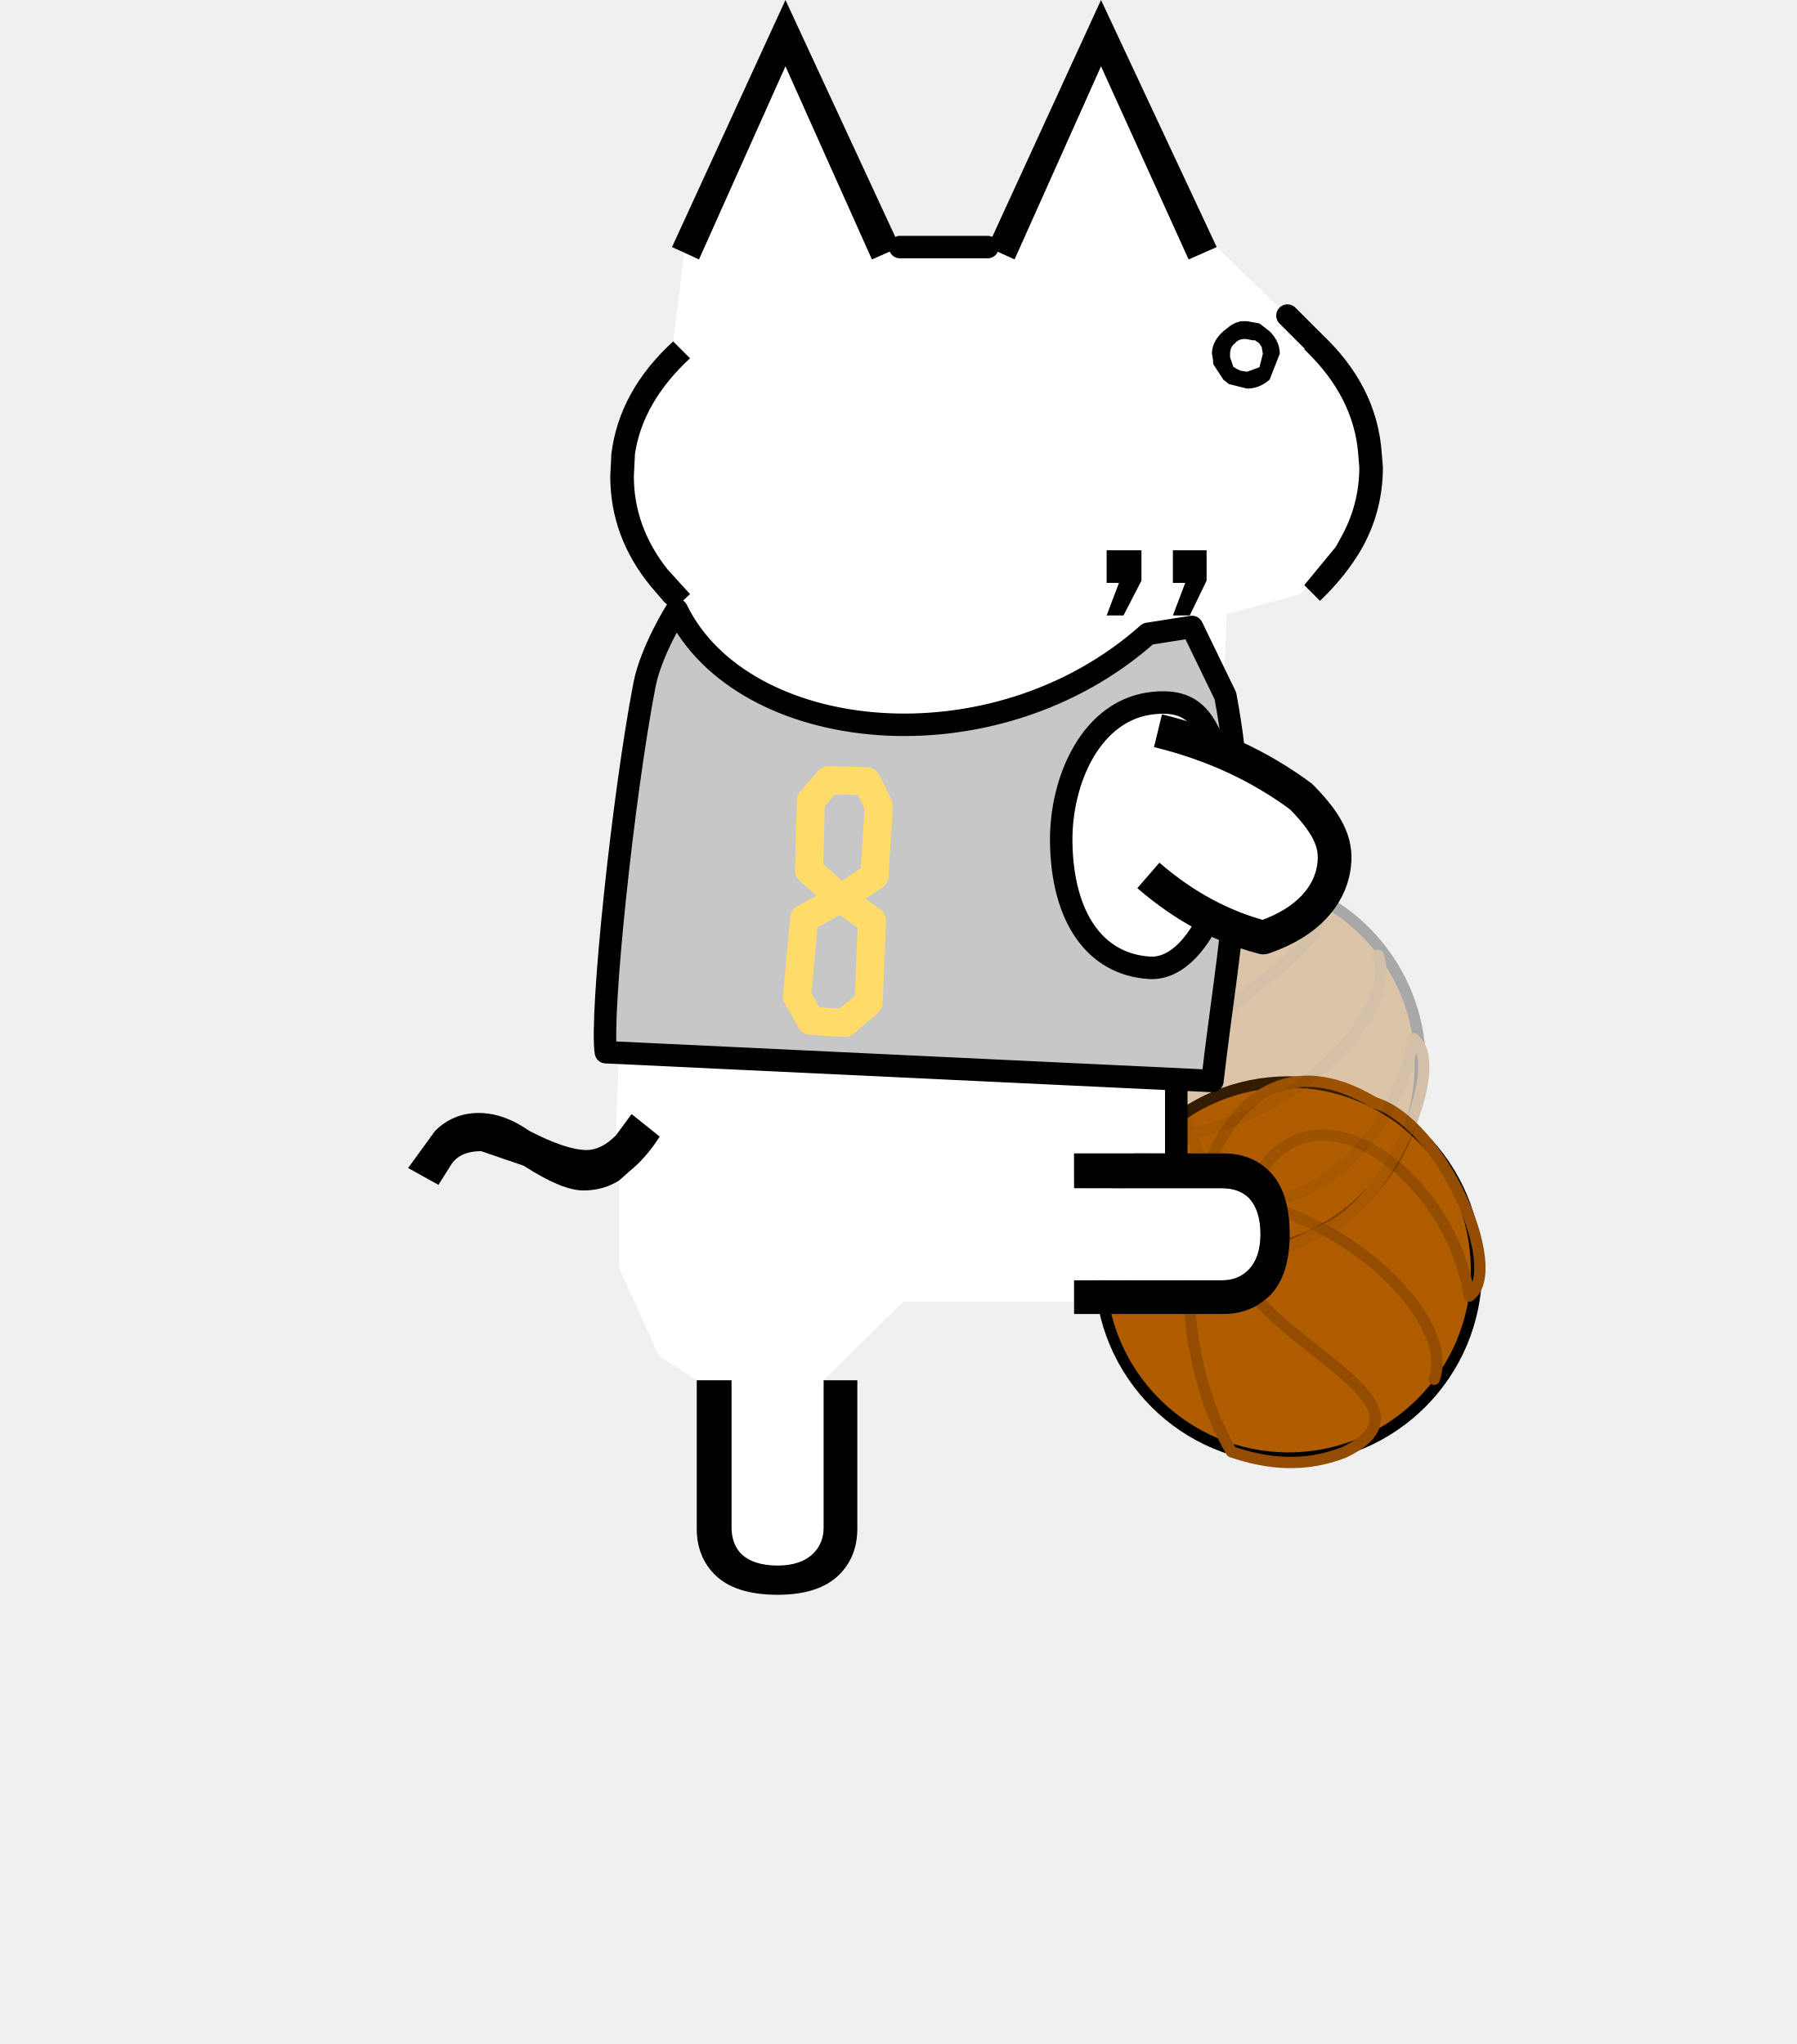
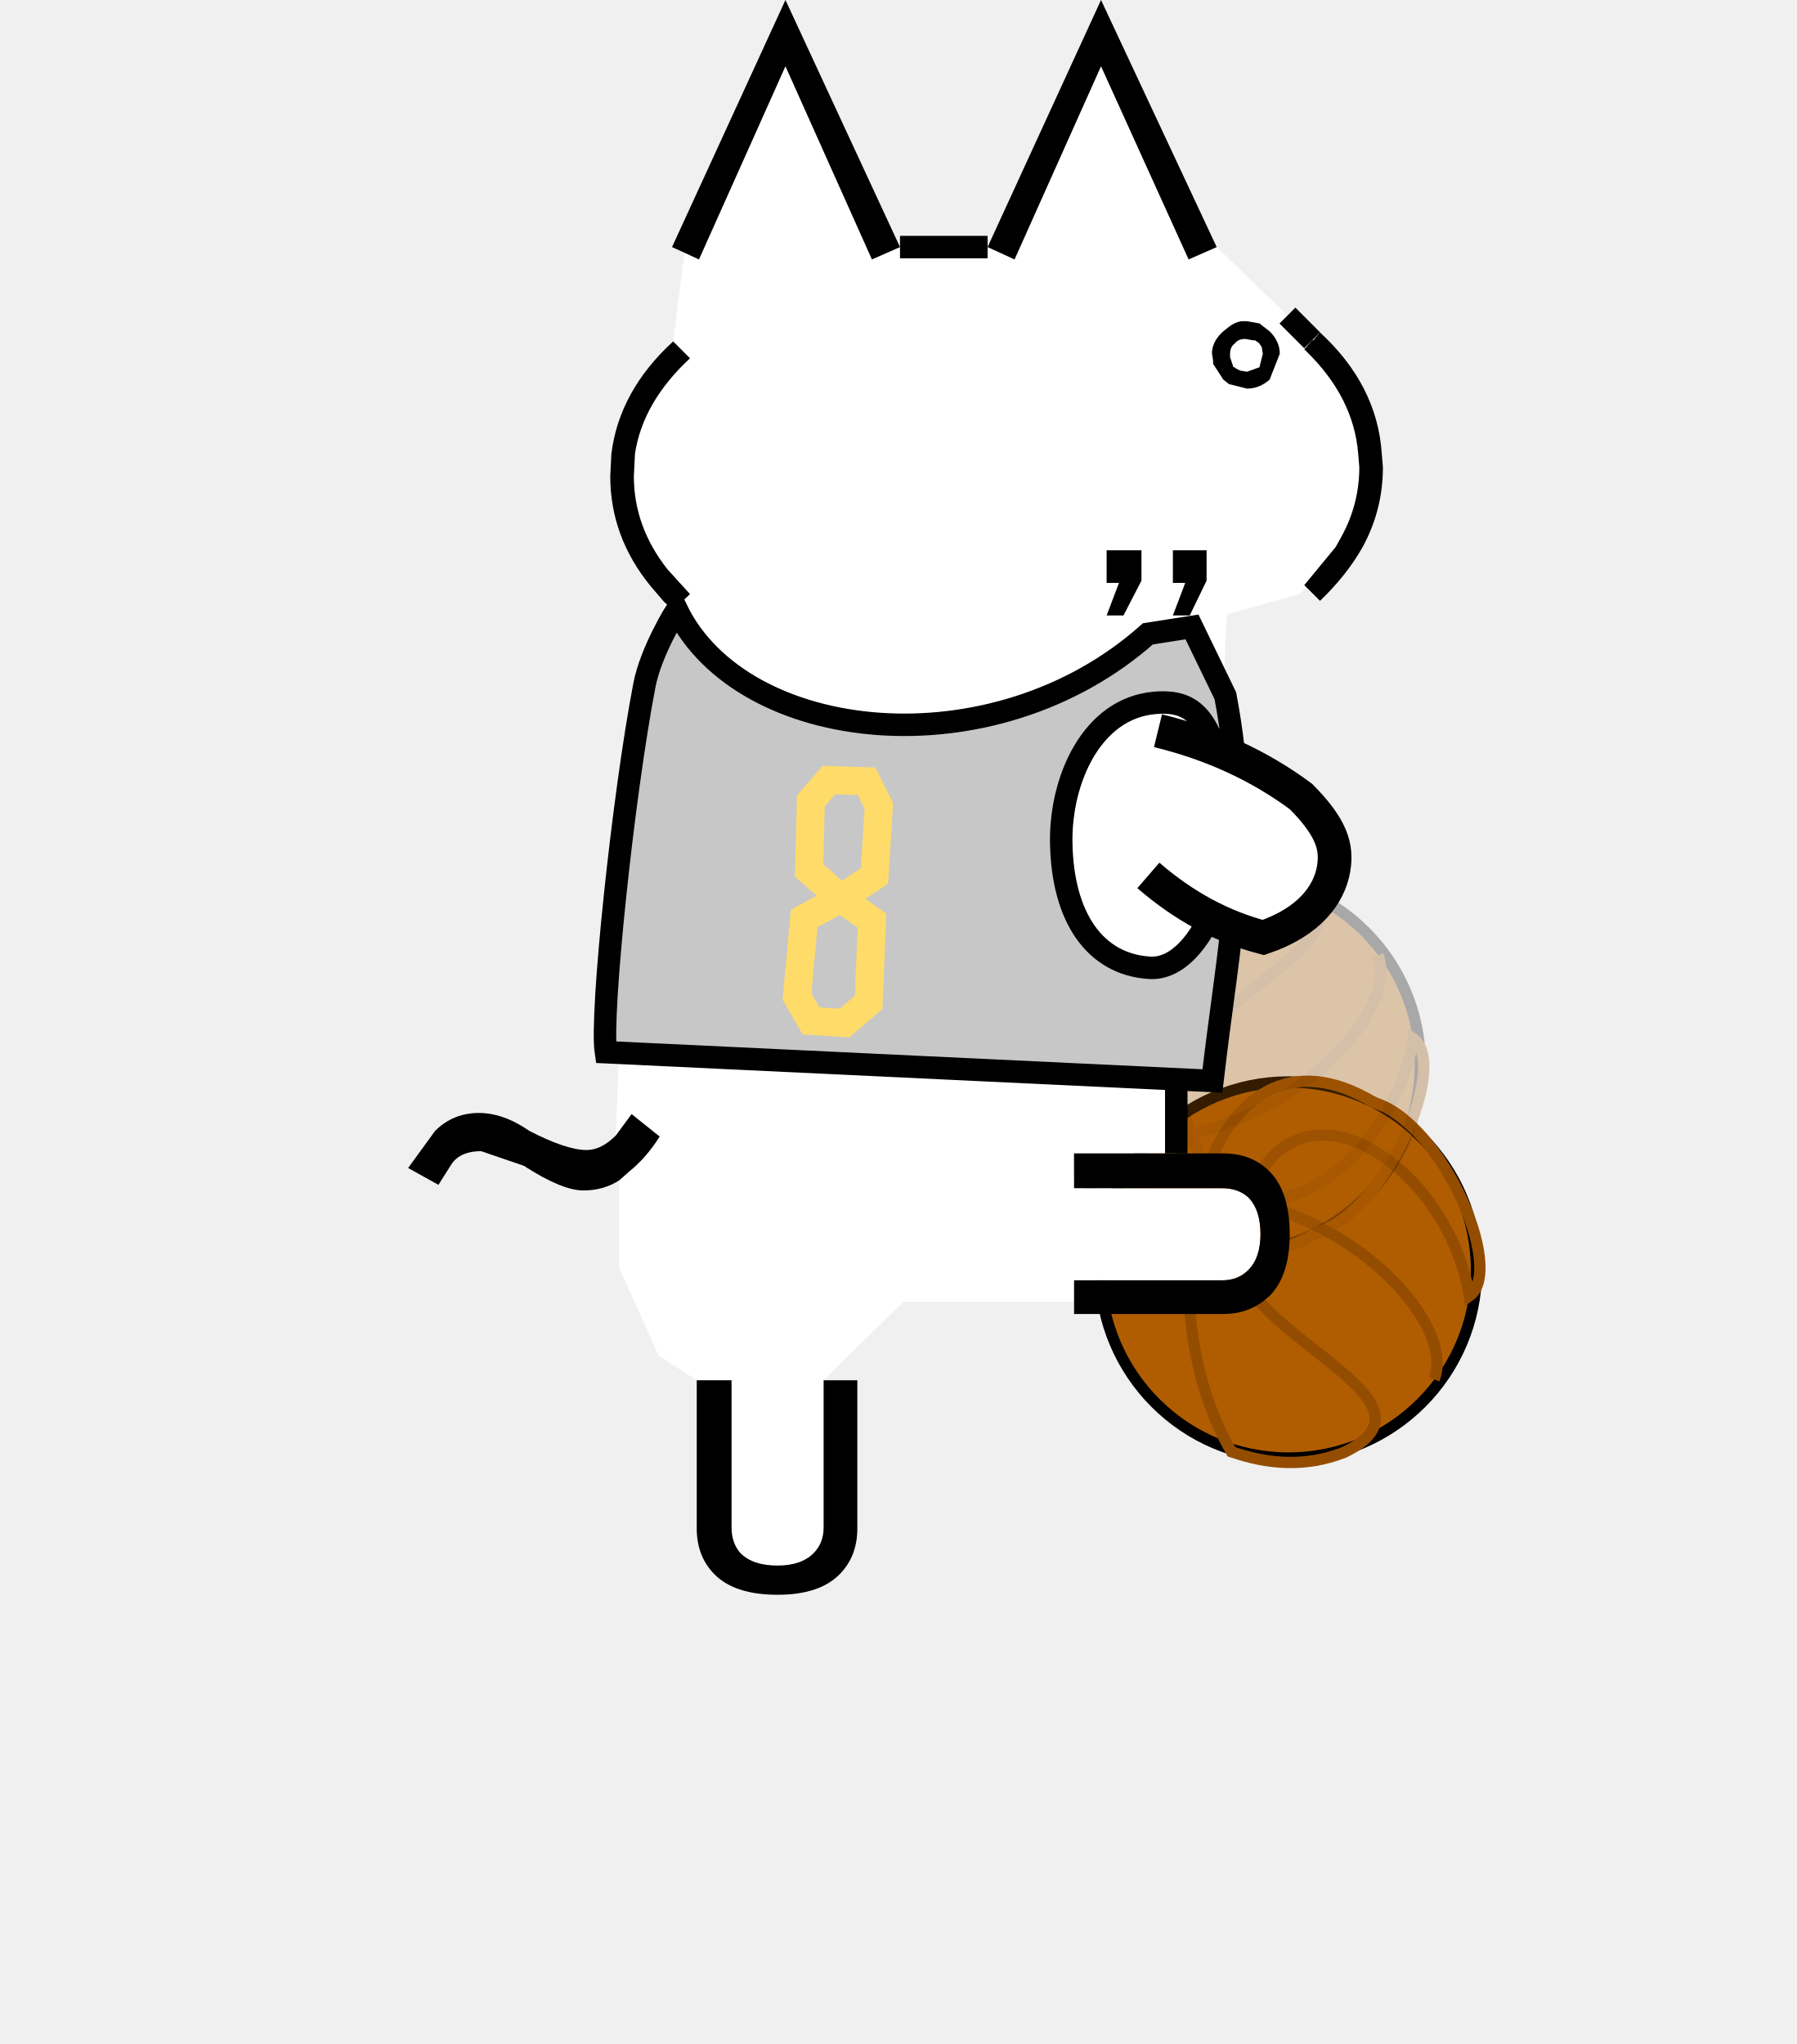
- <svg xmlns="http://www.w3.org/2000/svg" width="160" height="182" xml:space="preserve" style="fill-rule:evenodd;clip-rule:evenodd;stroke-linecap:round;stroke-linejoin:round;stroke-miterlimit:1.5">
+ <svg xmlns="http://www.w3.org/2000/svg" xmlns:xlink="http://www.w3.org/1999/xlink" height="182" width="160">
+   <defs>
+     <path d="M1.35 0h.2l.55.1.45.35q.45.45.45 1L2.55 2.6q-.45.4-1 .4l-.8-.2-.25-.2-.45-.7v-.15L0 1.45v-.1q.05-.5.5-.9l.25-.2Q1 .05 1.3 0h.05m.45.85L1.55.8Q1.2.75 1 1q-.2.15-.2.45v.15l.15.45H1l.05.05.2.1.3.05.55-.2.15-.6-.05-.3L2.1 1 2.05.95 1.9.85h-.1" fill-rule="evenodd" id="b" />
+   </defs>
  <circle cx="1505.03" cy="474.652" r="16.705" style="fill:#b05d02;stroke:#000;stroke-width:1px" transform="rotate(180 811.639 294.421) scale(1.00234)" />
  <path d="M1536.52 481.049c-1.65 4.247 8.5 13.966 19.94 10.966" style="fill:none;stroke:#944d00;stroke-width:.7px" transform="rotate(180 1166.445 406.604) scale(1.43518)" />
  <path d="M1549.1 476.555c5.86 10.098 1.61 28.004-8.86 21.659-4.16-1.215-8.17-10.38-5.9-11.999 1.35 8.703 12.47 15.682 14.48 3.246.88-5.397-13.81-9.565-6.69-12.952 2.38-.923 4.69-.74 6.97.046Z" style="fill:none;stroke:#944d00;stroke-width:.7px" transform="rotate(180 1166.445 406.604) scale(1.43518)" />
  <path d="M1552.73 496.807c.33-5.022.57-5.887 3.73-11.166" style="fill:none;stroke:#944d00;stroke-width:.7px" transform="rotate(180 1166.445 406.604) scale(1.43518)" />
  <g opacity=".3">
    <circle cx="1505.03" cy="474.652" r="16.705" style="fill:#b05d02;stroke:#000;stroke-width:1px" transform="matrix(-1.00234 0 0 1.00234 1618.277 -380.966)" />
    <path d="M1536.52 481.049c-1.65 4.247 8.5 13.966 19.94 10.966" style="fill:none;stroke:#944d00;stroke-width:.7px" transform="matrix(-1.43518 0 0 1.43518 2327.89 -605.332)" />
    <path d="M1549.1 476.555c5.86 10.098 1.61 28.004-8.86 21.659-4.16-1.215-8.17-10.38-5.9-11.999 1.35 8.703 12.47 15.682 14.48 3.246.88-5.397-13.81-9.565-6.69-12.952 2.38-.923 4.69-.74 6.97.046Z" style="fill:none;stroke:#944d00;stroke-width:.7px" transform="matrix(-1.43518 0 0 1.43518 2327.89 -605.332)" />
    <path d="M1552.73 496.807c.33-5.022.57-5.887 3.73-11.166" style="fill:none;stroke:#944d00;stroke-width:.7px" transform="matrix(-1.43518 0 0 1.43518 2327.89 -605.332)" />
  </g>
  <path d="M.35-60h3.9l1.2.55 3.85-8.6 3.9 8.6 1.25-.55 3.15 3.05 1.1 1.1-1.1-1.1 1.15 1.1h-.05l-.35.4.1.1c1.4 1.367 2.167 2.883 2.3 4.55l.05.6c0 1.1-.267 2.133-.8 3.1l-.25.45-1.4 1.7.1.1-.3.3-3.25.9-.75 16-1.5 1.25v6.75H8.1v1.55h6.6c.467 0 .85.133 1.15.4.367.367.55.917.55 1.65 0 .7-.183 1.233-.55 1.6-.3.3-.683.45-1.15.45H8.1v.95H.5l-3.55 3.5V-3c0 .467-.15.85-.45 1.15-.367.367-.9.55-1.6.55-.733 0-1.283-.183-1.65-.55-.267-.3-.4-.683-.4-1.15v-6.55H-8.7l-1.7-1.1-1.75-3.9v-3.9l.45-.4c.5-.4.95-.917 1.35-1.55l-1.25-1-.7.95.4-10.95 1.75-12.8.4.35.75-.7-1-1.1c-1-1.267-1.5-2.65-1.5-4.15l.05-1c.233-1.533 1.05-2.95 2.45-4.25l-.75-.75.5-3.95.65.3 3.85-8.6 3.85 8.6L.35-60m12.9 16.4.75-1.55v-1.35h-1.5v1.45h.55l-.55 1.45h.75m-2.95 0 .8-1.55v-1.35H9.55v1.45h.55l-.55 1.45h.75" style="fill:#fff" transform="matrix(2 0 0 2 79.441 142)" />
  <path d="m80.141 22-2.5 1.1-7.7-17.2-7.7 17.2-1.3-.6-1.1-.5 10.1-22 10.2 22m-20.2 8.4 1.5 1.5c-2.8 2.6-4.434 5.434-4.9 8.5l-.1 2c0 3 1 5.766 3 8.3l2 2.2-1.5 1.4-.8-.7-1.2-1.4c-2.4-2.934-3.6-6.2-3.6-9.8l.1-2c.466-3.734 2.3-7.066 5.5-10m-5.1 70.7 1.4-1.9 2.5 2c-.8 1.266-1.7 2.3-2.7 3.1l-.9.8c-.934.6-2 .9-3.2.9-1.266 0-3.034-.734-5.3-2.2l-3.8-1.3c-1.2 0-2.066.366-2.6 1.1l-1.2 1.9-2.7-1.5 2.4-3.3c1.066-1.066 2.366-1.6 3.9-1.6 1.466 0 2.966.534 4.5 1.6 2.2 1.134 3.9 1.7 5.1 1.7.866 0 1.734-.434 2.6-1.3m7.2 21.8h3.1V136c0 .934.266 1.7.8 2.3.734.734 1.834 1.1 3.3 1.1 1.4 0 2.466-.366 3.2-1.1.6-.6.9-1.366.9-2.3v-13.1h3v13.2c0 1.666-.534 3.034-1.6 4.1-1.2 1.2-3.034 1.8-5.5 1.8-2.534 0-4.4-.6-5.6-1.8-1.066-1.066-1.6-2.434-1.6-4.1v-13.2m33.6-7V114h13.2c.934 0 1.7-.3 2.3-.9.734-.734 1.1-1.8 1.1-3.2 0-1.466-.366-2.566-1.1-3.3-.6-.534-1.366-.8-2.3-.8h-13.2v-3.1h13.3c1.666 0 3.034.534 4.1 1.6 1.2 1.2 1.8 3.066 1.8 5.6 0 2.466-.6 4.3-1.8 5.5l-.6.5c-1 .734-2.166 1.1-3.5 1.1h-13.3v-1.1m20.7-63.6-.2-.2 2.8-3.4.5-.9c1.066-1.934 1.6-4 1.6-6.2l-.1-1.2c-.266-3.334-1.8-6.366-4.6-9.1l-.2-.2.7-.8h.1l.6-.7c3.4 3.134 5.234 6.734 5.5 10.8l.1 1.2c0 2.534-.6 4.9-1.8 7.1-.934 1.666-2.2 3.266-3.8 4.8l-1.2-1.2m-8-30.3-2.5 1.1-7.8-17.2-7.7 17.2-2.4-1.1 10.1-22 10.3 22m-8.3 32.8h-1.5l1.1-2.9h-1.1V49h3.1v2.7l-1.6 3.1m5.9 0h-1.5l1.1-2.9h-1.1V49h3v2.7l-1.5 3.1" />
  <path d="M4.25-60H.35m12.3 40.35v-6.75m6.05-29.45-1.1-1.1" style="fill:none;fill-rule:nonzero;stroke:#000;stroke-width:1px;stroke-miterlimit:4" transform="matrix(2 0 0 2 79.441 142)" />
  <path d="m55.216 60.31 3.34-5.937 3.879.852c12.993 13.066 35.453 12.034 42.006.421 0 0 2.064 3.77 2.467 6.864 1.294 9.944 2.145 29.513 1.435 32.838l-54.066-.733c-.689-12.748-2.284-21.557.939-34.305Zm6.244 1.015c-3.701-.547-4.983 1.333-6.772 6.812-2.055 6.295.897 16.76 5.783 16.76 4.887 0 8.016-4.018 8.535-10.619.439-5.59-1.982-12.132-7.546-12.953Z" style="fill:#c7c7c7;stroke:#000;stroke-width:2px;stroke-linecap:butt" transform="scale(-1 1) rotate(-3.493 0 2755.786)" />
  <path d="m91.702 66.897 3.366.097 1.092 2.193-.391 6.237-2.99 2.007 2.771 1.984-.303 7.266-2.152 1.843-2.984-.196-1.244-2.176.648-6.94 3.264-1.781-2.836-2.509.16-6.187 1.599-1.838Z" style="fill:none;stroke:#ffdb69;stroke-width:2.5px;stroke-linecap:butt" transform="translate(-17.901 2.569)" />
  <path d="M70.252 68.803c4.524-2.168 9.048-3.314 13.572-3.526 3.84.403 5.331 1.406 6.318 3.14 1.162 2.041 1.304 5.054-.974 8.7-3.395 1.558-7.188 2.319-11.421 2.2" style="fill:#fff;stroke:#000;stroke-width:3px;stroke-linecap:butt" transform="rotate(39.285 91.92 112.968)" />
-   <g style="display:none">
-     <path d="M107.46 30.1h6.3" style="fill:none;fill-rule:nonzero;stroke:#000;stroke-width:3px;stroke-miterlimit:4" transform="translate(.338 1.6)" id="gikopoipoi_eyes_closed" />
-   </g>
-   <path d="M1.35 0h.2l.55.1.45.35c.3.3.45.633.45 1L2.55 2.6c-.3.267-.633.4-1 .4l-.8-.2-.25-.2-.45-.7v-.15L0 1.45v-.1c.033-.333.2-.633.5-.9l.25-.2C.917.117 1.1.033 1.3 0h.05m.45.85L1.55.8C1.317.767 1.133.833 1 1c-.133.1-.2.25-.2.45v.15l.15.45H1l.05.05.2.1.3.05.55-.2.15-.6-.05-.3L2.1 1 2.05.95 1.9.85h-.1" transform="matrix(2.0124 0 0 2 107.922 28.6)" id="gikopoipoi_eyes_open" />
+   <path d="M107.46 30.1h6.3" stroke-width="3" transform="translate(.338 1.6)" id="gikopoipoi_eyes_closed" style="display:none" fill="none" stroke="#000" stroke-linecap="round" stroke-linejoin="round" />
+   <use height="3" transform="matrix(2.0124 0 0 2 107.922 28.6)" width="4.65" xlink:href="#b" id="gikopoipoi_eyes_open" style="display:inline" />
</svg>
